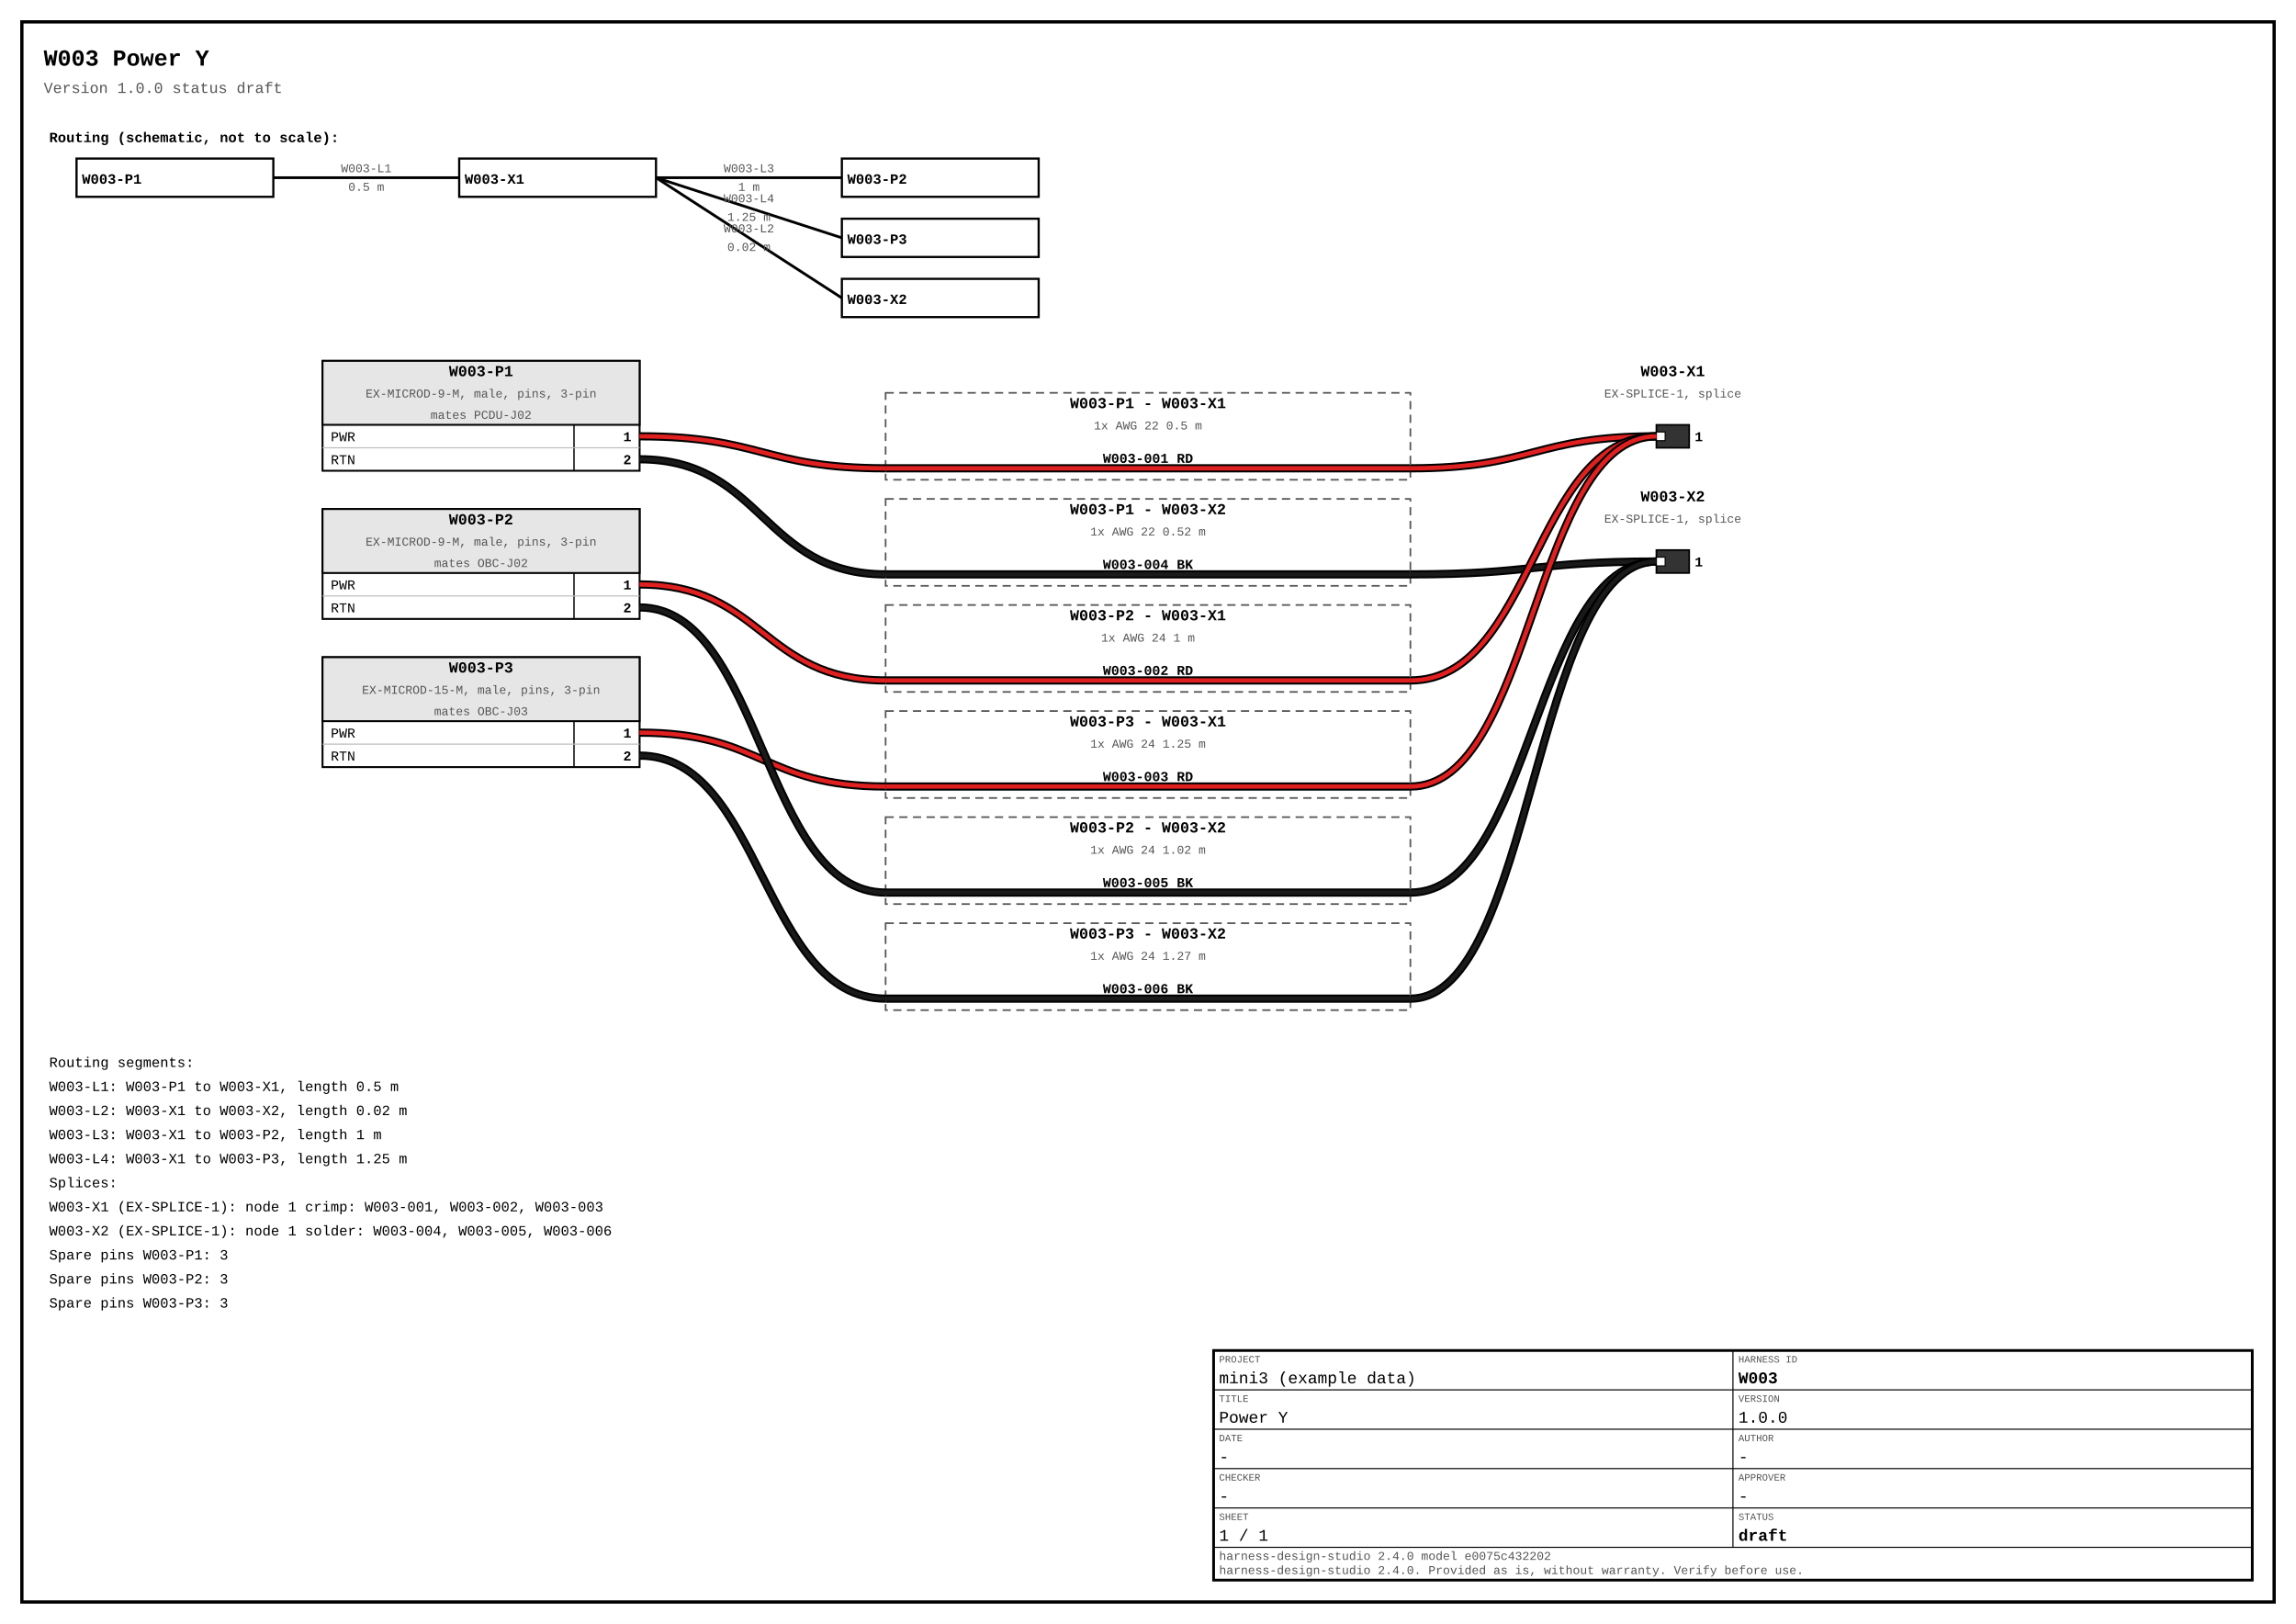
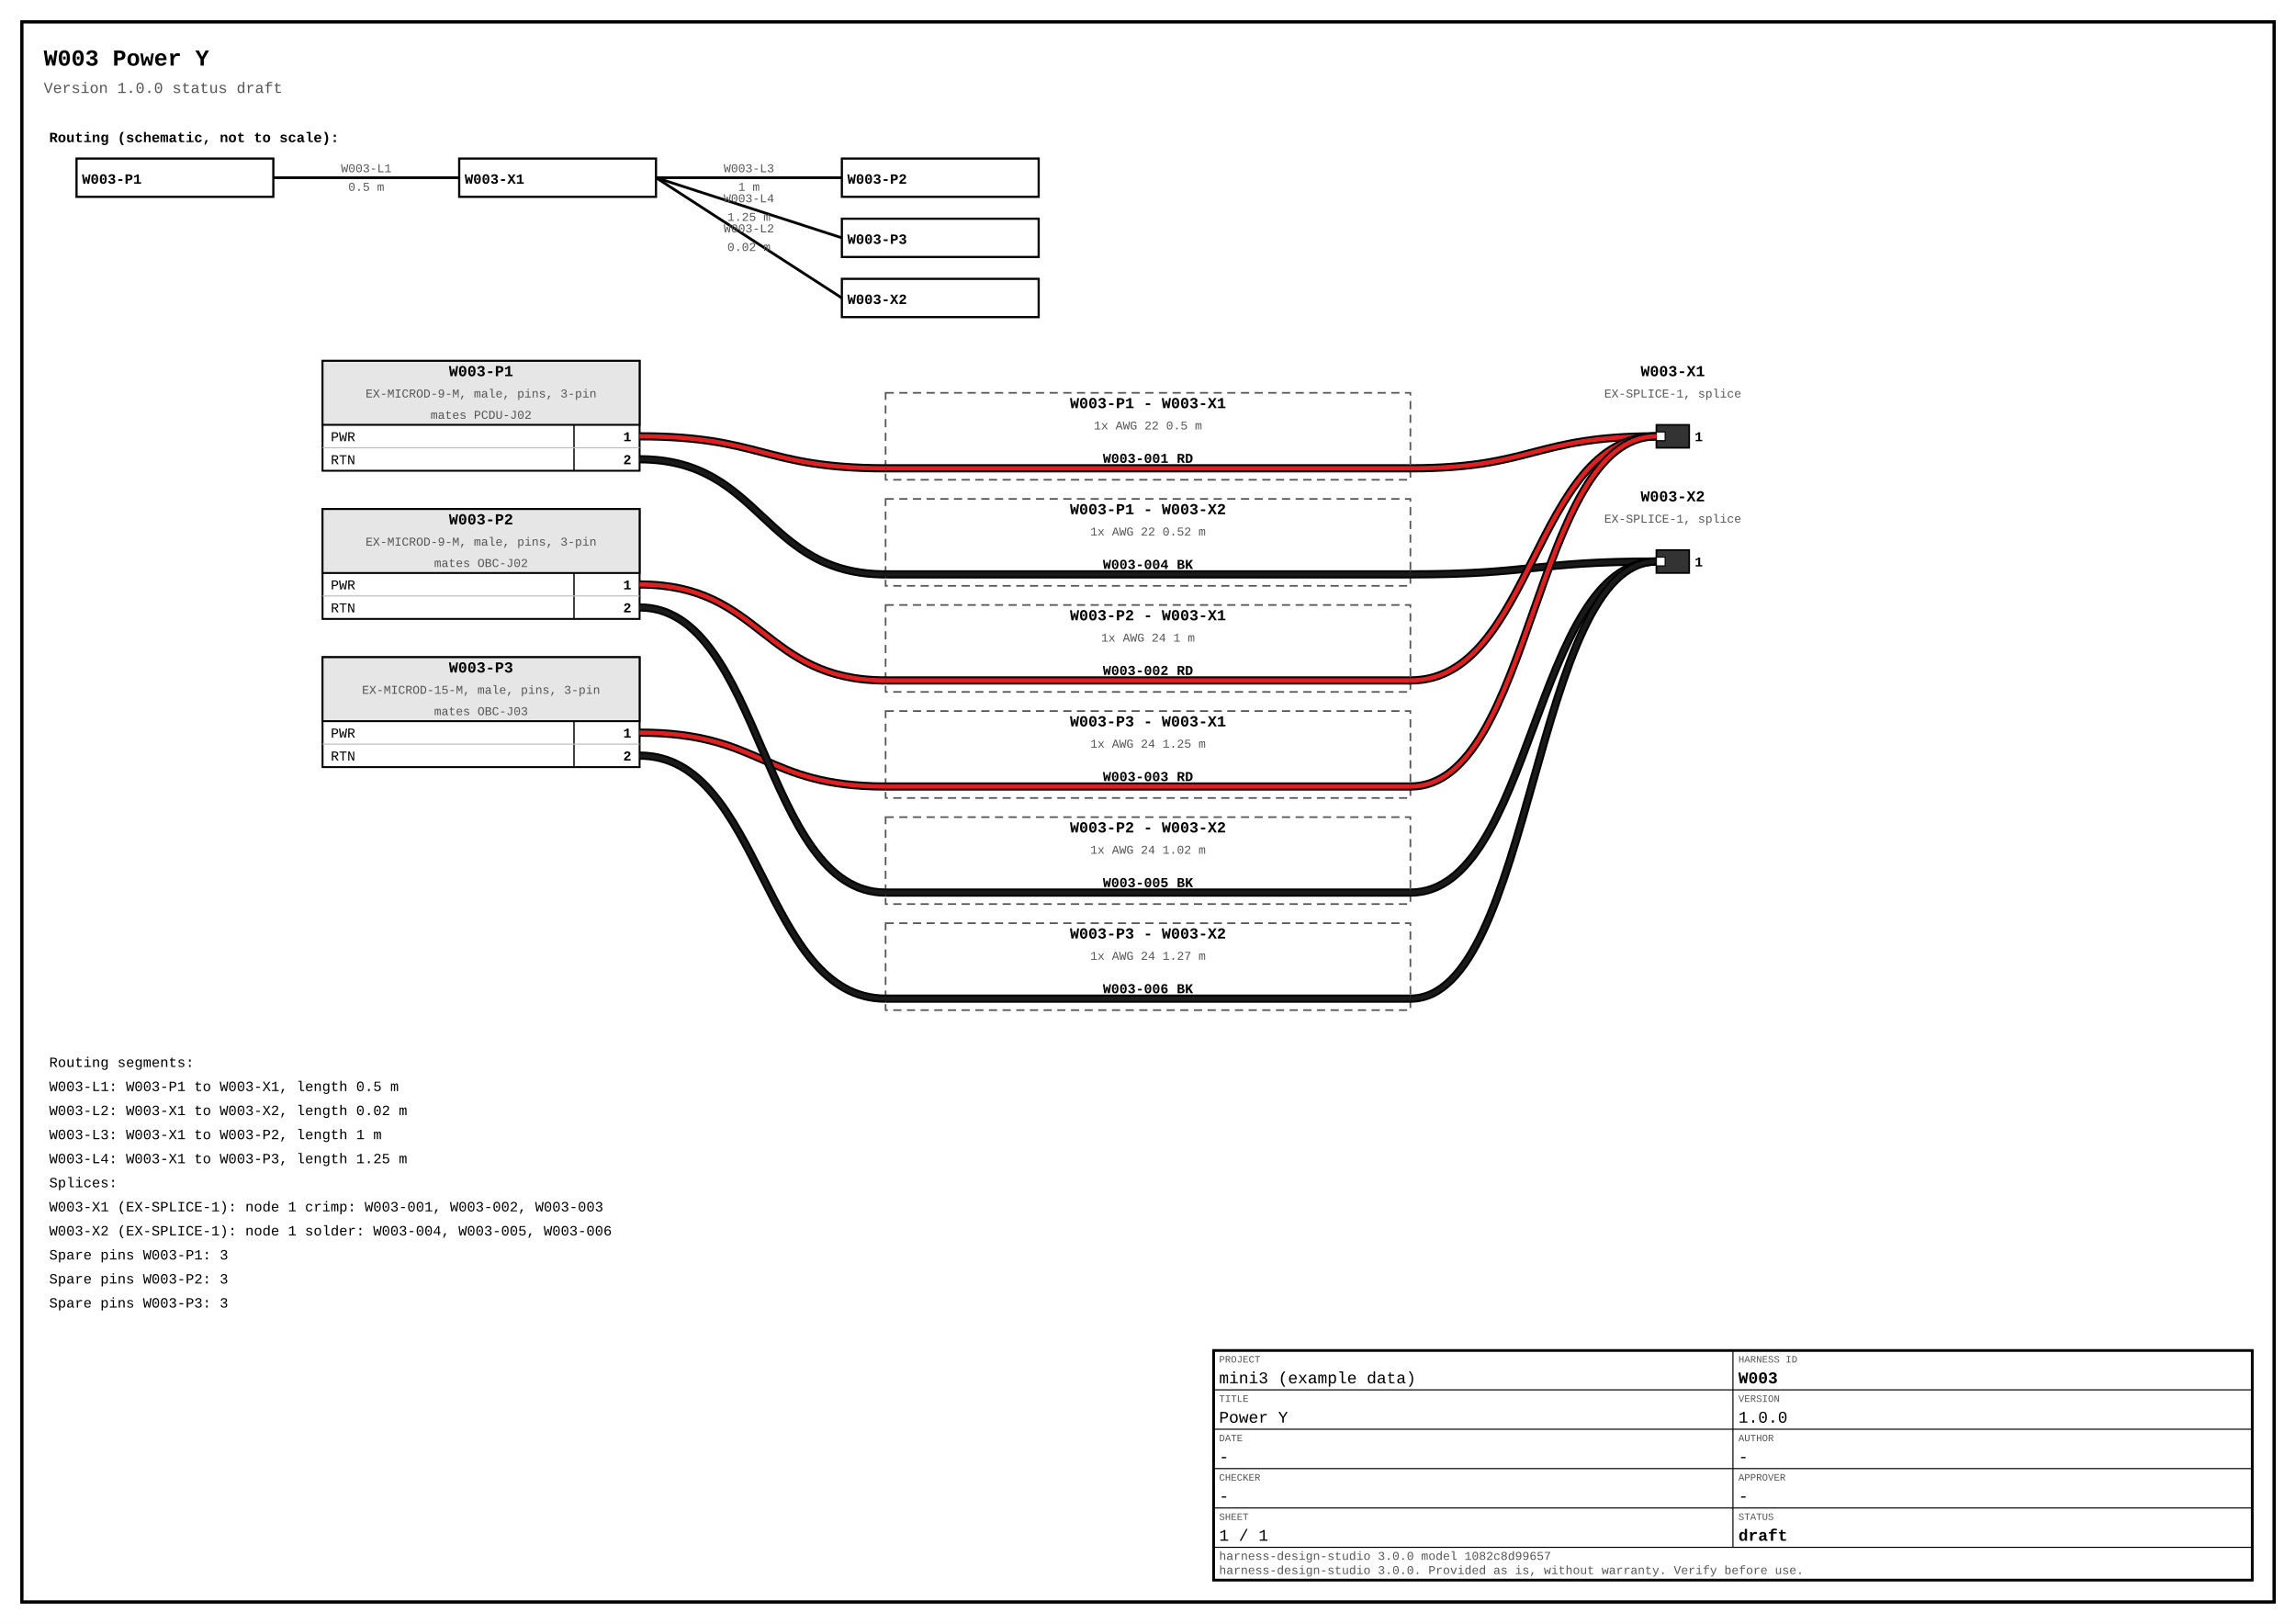
<svg xmlns="http://www.w3.org/2000/svg" width="420mm" height="297mm" viewBox="0 0 420 297" font-family="Courier New, Courier, monospace">
  <rect x="0" y="0" width="420" height="297" fill="#ffffff" />
  <rect x="4" y="4" width="412" height="289" fill="none" stroke="#000000" stroke-width="0.6" />
  <text x="8" y="12" font-size="4.2" font-weight="bold" text-anchor="start" fill="#000000">W003  Power Y</text>
  <text x="8" y="17" font-size="2.8" text-anchor="start" fill="#555555">Version 1.0.0  status draft</text>
  <text x="9" y="26" font-size="2.6" font-weight="bold" text-anchor="start" fill="#000000">Routing (schematic, not to scale):</text>
  <line x1="50" y1="32.5" x2="84" y2="32.5" stroke="#000000" stroke-width="0.5" />
  <text x="67" y="31.5" font-size="2.2" text-anchor="middle" fill="#555555">W003-L1</text>
  <text x="67" y="34.9" font-size="2.2" text-anchor="middle" fill="#555555">0.5 m</text>
  <line x1="120" y1="32.5" x2="154" y2="54.5" stroke="#000000" stroke-width="0.5" />
  <text x="137" y="42.5" font-size="2.2" text-anchor="middle" fill="#555555">W003-L2</text>
  <text x="137" y="45.9" font-size="2.2" text-anchor="middle" fill="#555555">0.02 m</text>
  <line x1="120" y1="32.5" x2="154" y2="32.5" stroke="#000000" stroke-width="0.5" />
  <text x="137" y="31.5" font-size="2.2" text-anchor="middle" fill="#555555">W003-L3</text>
  <text x="137" y="34.9" font-size="2.2" text-anchor="middle" fill="#555555">1 m</text>
  <line x1="120" y1="32.5" x2="154" y2="43.5" stroke="#000000" stroke-width="0.5" />
  <text x="137" y="37" font-size="2.2" text-anchor="middle" fill="#555555">W003-L4</text>
  <text x="137" y="40.4" font-size="2.2" text-anchor="middle" fill="#555555">1.25 m</text>
  <rect x="14" y="29" width="36" height="7" fill="#ffffff" stroke="#000000" stroke-width="0.4" />
  <text x="15" y="33.6" font-size="2.6" font-weight="bold" text-anchor="start" fill="#000000">W003-P1</text>
  <rect x="84" y="29" width="36" height="7" fill="#ffffff" stroke="#000000" stroke-width="0.4" />
  <text x="85" y="33.6" font-size="2.6" font-weight="bold" text-anchor="start" fill="#000000">W003-X1</text>
  <rect x="154" y="29" width="36" height="7" fill="#ffffff" stroke="#000000" stroke-width="0.4" />
  <text x="155" y="33.6" font-size="2.6" font-weight="bold" text-anchor="start" fill="#000000">W003-P2</text>
  <rect x="154" y="40" width="36" height="7" fill="#ffffff" stroke="#000000" stroke-width="0.4" />
  <text x="155" y="44.6" font-size="2.6" font-weight="bold" text-anchor="start" fill="#000000">W003-P3</text>
  <rect x="154" y="51" width="36" height="7" fill="#ffffff" stroke="#000000" stroke-width="0.4" />
  <text x="155" y="55.6" font-size="2.6" font-weight="bold" text-anchor="start" fill="#000000">W003-X2</text>
  <rect x="59" y="66" width="58" height="20.1" fill="#ffffff" stroke="#000000" stroke-width="0.35" />
  <rect x="59" y="66" width="58" height="11.7" fill="#e6e6e6" stroke="#000000" stroke-width="0.35" />
  <text x="88" y="68.8" font-size="2.8" font-weight="bold" text-anchor="middle" fill="#000000">W003-P1</text>
  <text x="88" y="72.7" font-size="2.2" text-anchor="middle" fill="#555555">EX-MICROD-9-M, male, pins, 3-pin</text>
  <text x="88" y="76.6" font-size="2.2" text-anchor="middle" fill="#555555">mates PCDU-J02</text>
  <line x1="105" y1="77.7" x2="105" y2="86.1" stroke="#000000" stroke-width="0.25" />
  <line x1="59" y1="81.9" x2="117" y2="81.9" stroke="#bbbbbb" stroke-width="0.2" />
  <text x="60.5" y="80.7" font-size="2.5" text-anchor="start" fill="#000000" data-ref="sig/W003-P1/1">PWR</text>
  <text x="115.5" y="80.7" font-size="2.5" font-weight="bold" text-anchor="end" fill="#000000" data-ref="pin/W003-P1/1">1</text>
  <text x="60.5" y="84.9" font-size="2.5" text-anchor="start" fill="#000000" data-ref="sig/W003-P1/2">RTN</text>
  <text x="115.5" y="84.9" font-size="2.5" font-weight="bold" text-anchor="end" fill="#000000" data-ref="pin/W003-P1/2">2</text>
  <text x="306" y="68.8" font-size="2.8" font-weight="bold" text-anchor="middle" fill="#000000" data-ref="splice/W003-X1">W003-X1</text>
  <text x="306" y="72.7" font-size="2.2" text-anchor="middle" fill="#555555">EX-SPLICE-1, splice</text>
  <rect x="303" y="77.7" width="6" height="4.2" fill="#333333" stroke="#000000" stroke-width="0.3" />
  <rect x="303" y="79" width="1.6" height="1.6" fill="#ffffff" stroke="#000000" stroke-width="0.2" />
  <text x="310" y="80.7" font-size="2.5" font-weight="bold" text-anchor="start" fill="#000000" data-ref="pin/W003-X1/1">1</text>
  <text x="306" y="91.7" font-size="2.8" font-weight="bold" text-anchor="middle" fill="#000000" data-ref="splice/W003-X2">W003-X2</text>
  <text x="306" y="95.6" font-size="2.2" text-anchor="middle" fill="#555555">EX-SPLICE-1, splice</text>
  <rect x="303" y="100.6" width="6" height="4.2" fill="#333333" stroke="#000000" stroke-width="0.3" />
  <rect x="303" y="101.9" width="1.6" height="1.6" fill="#ffffff" stroke="#000000" stroke-width="0.2" />
  <text x="310" y="103.6" font-size="2.5" font-weight="bold" text-anchor="start" fill="#000000" data-ref="pin/W003-X2/1">1</text>
  <rect x="59" y="93.1" width="58" height="20.1" fill="#ffffff" stroke="#000000" stroke-width="0.35" />
  <rect x="59" y="93.1" width="58" height="11.7" fill="#e6e6e6" stroke="#000000" stroke-width="0.35" />
  <text x="88" y="95.9" font-size="2.8" font-weight="bold" text-anchor="middle" fill="#000000">W003-P2</text>
  <text x="88" y="99.8" font-size="2.2" text-anchor="middle" fill="#555555">EX-MICROD-9-M, male, pins, 3-pin</text>
  <text x="88" y="103.7" font-size="2.2" text-anchor="middle" fill="#555555">mates OBC-J02</text>
  <line x1="105" y1="104.8" x2="105" y2="113.2" stroke="#000000" stroke-width="0.25" />
  <line x1="59" y1="109" x2="117" y2="109" stroke="#bbbbbb" stroke-width="0.2" />
  <text x="60.5" y="107.8" font-size="2.5" text-anchor="start" fill="#000000" data-ref="sig/W003-P2/1">PWR</text>
  <text x="115.5" y="107.8" font-size="2.5" font-weight="bold" text-anchor="end" fill="#000000" data-ref="pin/W003-P2/1">1</text>
  <text x="60.5" y="112" font-size="2.5" text-anchor="start" fill="#000000" data-ref="sig/W003-P2/2">RTN</text>
  <text x="115.5" y="112" font-size="2.5" font-weight="bold" text-anchor="end" fill="#000000" data-ref="pin/W003-P2/2">2</text>
  <rect x="59" y="120.2" width="58" height="20.1" fill="#ffffff" stroke="#000000" stroke-width="0.35" />
  <rect x="59" y="120.2" width="58" height="11.7" fill="#e6e6e6" stroke="#000000" stroke-width="0.35" />
  <text x="88" y="123" font-size="2.8" font-weight="bold" text-anchor="middle" fill="#000000">W003-P3</text>
  <text x="88" y="126.9" font-size="2.2" text-anchor="middle" fill="#555555">EX-MICROD-15-M, male, pins, 3-pin</text>
  <text x="88" y="130.8" font-size="2.2" text-anchor="middle" fill="#555555">mates OBC-J03</text>
  <line x1="105" y1="131.9" x2="105" y2="140.3" stroke="#000000" stroke-width="0.25" />
  <line x1="59" y1="136.1" x2="117" y2="136.1" stroke="#bbbbbb" stroke-width="0.2" />
  <text x="60.5" y="134.9" font-size="2.5" text-anchor="start" fill="#000000" data-ref="sig/W003-P3/1">PWR</text>
  <text x="115.5" y="134.9" font-size="2.5" font-weight="bold" text-anchor="end" fill="#000000" data-ref="pin/W003-P3/1">1</text>
  <text x="60.5" y="139.1" font-size="2.5" text-anchor="start" fill="#000000" data-ref="sig/W003-P3/2">RTN</text>
  <text x="115.5" y="139.1" font-size="2.5" font-weight="bold" text-anchor="end" fill="#000000" data-ref="pin/W003-P3/2">2</text>
  <rect x="162" y="71.85" width="96" height="15.9" fill="none" stroke="#555555" stroke-width="0.3" stroke-dasharray="1.5 1" />
  <text x="210" y="74.65" font-size="2.8" font-weight="bold" text-anchor="middle" fill="#000000">W003-P1 - W003-X1</text>
  <text x="210" y="78.55" font-size="2.2" text-anchor="middle" fill="#555555">1x  AWG 22  0.5 m</text>
  <path d="M 117 79.8 C 139.5 79.8 139.5 85.65 162 85.65" fill="none" stroke="#000000" stroke-width="1.5" />
  <line x1="162" y1="85.65" x2="258" y2="85.65" stroke="#000000" stroke-width="1.5" />
  <path d="M 258 85.65 C 280.5 85.65 280.5 79.8 303 79.8" fill="none" stroke="#000000" stroke-width="1.5" />
  <path d="M 117 79.8 C 139.5 79.8 139.5 85.65 162 85.65" fill="none" stroke="#e02020" stroke-width="0.8" />
  <line x1="162" y1="85.65" x2="258" y2="85.65" stroke="#e02020" stroke-width="0.8" />
  <path d="M 258 85.65 C 280.5 85.65 280.5 79.8 303 79.8" fill="none" stroke="#e02020" stroke-width="0.8" />
  <text x="210" y="84.65" font-size="2.5" font-weight="bold" text-anchor="middle" fill="#000000">W003-001  RD</text>
  <rect x="162" y="91.25" width="96" height="15.9" fill="none" stroke="#555555" stroke-width="0.3" stroke-dasharray="1.5 1" />
  <text x="210" y="94.05" font-size="2.8" font-weight="bold" text-anchor="middle" fill="#000000">W003-P1 - W003-X2</text>
  <text x="210" y="97.95" font-size="2.2" text-anchor="middle" fill="#555555">1x  AWG 22  0.52 m</text>
  <path d="M 117 84 C 139.5 84 139.5 105.05 162 105.05" fill="none" stroke="#000000" stroke-width="1.5" />
  <line x1="162" y1="105.05" x2="258" y2="105.05" stroke="#000000" stroke-width="1.5" />
  <path d="M 258 105.05 C 280.5 105.05 280.5 102.7 303 102.7" fill="none" stroke="#000000" stroke-width="1.5" />
  <path d="M 117 84 C 139.5 84 139.5 105.05 162 105.05" fill="none" stroke="#1a1a1a" stroke-width="0.8" />
  <line x1="162" y1="105.05" x2="258" y2="105.05" stroke="#1a1a1a" stroke-width="0.8" />
  <path d="M 258 105.05 C 280.5 105.05 280.5 102.7 303 102.7" fill="none" stroke="#1a1a1a" stroke-width="0.8" />
  <text x="210" y="104.05" font-size="2.5" font-weight="bold" text-anchor="middle" fill="#000000">W003-004  BK</text>
  <rect x="162" y="110.65" width="96" height="15.9" fill="none" stroke="#555555" stroke-width="0.3" stroke-dasharray="1.5 1" />
  <text x="210" y="113.45" font-size="2.8" font-weight="bold" text-anchor="middle" fill="#000000">W003-P2 - W003-X1</text>
  <text x="210" y="117.35" font-size="2.2" text-anchor="middle" fill="#555555">1x  AWG 24  1 m</text>
  <path d="M 117 106.9 C 139.5 106.9 139.5 124.45 162 124.45" fill="none" stroke="#000000" stroke-width="1.5" />
  <line x1="162" y1="124.45" x2="258" y2="124.45" stroke="#000000" stroke-width="1.5" />
  <path d="M 258 124.45 C 280.5 124.45 280.5 79.8 303 79.8" fill="none" stroke="#000000" stroke-width="1.5" />
  <path d="M 117 106.9 C 139.5 106.9 139.5 124.45 162 124.45" fill="none" stroke="#e02020" stroke-width="0.8" />
  <line x1="162" y1="124.45" x2="258" y2="124.45" stroke="#e02020" stroke-width="0.8" />
  <path d="M 258 124.45 C 280.5 124.45 280.5 79.8 303 79.8" fill="none" stroke="#e02020" stroke-width="0.8" />
  <text x="210" y="123.45" font-size="2.5" font-weight="bold" text-anchor="middle" fill="#000000">W003-002  RD</text>
  <rect x="162" y="130.05" width="96" height="15.9" fill="none" stroke="#555555" stroke-width="0.3" stroke-dasharray="1.5 1" />
  <text x="210" y="132.85" font-size="2.8" font-weight="bold" text-anchor="middle" fill="#000000">W003-P3 - W003-X1</text>
  <text x="210" y="136.75" font-size="2.2" text-anchor="middle" fill="#555555">1x  AWG 24  1.25 m</text>
  <path d="M 117 134 C 139.5 134 139.5 143.85 162 143.85" fill="none" stroke="#000000" stroke-width="1.5" />
  <line x1="162" y1="143.85" x2="258" y2="143.85" stroke="#000000" stroke-width="1.5" />
  <path d="M 258 143.85 C 280.5 143.85 280.5 79.8 303 79.8" fill="none" stroke="#000000" stroke-width="1.5" />
  <path d="M 117 134 C 139.5 134 139.5 143.85 162 143.85" fill="none" stroke="#e02020" stroke-width="0.8" />
  <line x1="162" y1="143.85" x2="258" y2="143.85" stroke="#e02020" stroke-width="0.8" />
  <path d="M 258 143.85 C 280.5 143.85 280.5 79.8 303 79.8" fill="none" stroke="#e02020" stroke-width="0.8" />
  <text x="210" y="142.85" font-size="2.5" font-weight="bold" text-anchor="middle" fill="#000000">W003-003  RD</text>
  <rect x="162" y="149.45" width="96" height="15.9" fill="none" stroke="#555555" stroke-width="0.3" stroke-dasharray="1.5 1" />
  <text x="210" y="152.25" font-size="2.8" font-weight="bold" text-anchor="middle" fill="#000000">W003-P2 - W003-X2</text>
  <text x="210" y="156.15" font-size="2.2" text-anchor="middle" fill="#555555">1x  AWG 24  1.02 m</text>
  <path d="M 117 111.1 C 139.5 111.1 139.5 163.25 162 163.25" fill="none" stroke="#000000" stroke-width="1.5" />
  <line x1="162" y1="163.25" x2="258" y2="163.25" stroke="#000000" stroke-width="1.5" />
  <path d="M 258 163.25 C 280.5 163.25 280.5 102.7 303 102.7" fill="none" stroke="#000000" stroke-width="1.5" />
  <path d="M 117 111.1 C 139.5 111.1 139.5 163.25 162 163.25" fill="none" stroke="#1a1a1a" stroke-width="0.8" />
  <line x1="162" y1="163.25" x2="258" y2="163.25" stroke="#1a1a1a" stroke-width="0.8" />
  <path d="M 258 163.25 C 280.5 163.25 280.5 102.7 303 102.7" fill="none" stroke="#1a1a1a" stroke-width="0.8" />
  <text x="210" y="162.25" font-size="2.5" font-weight="bold" text-anchor="middle" fill="#000000">W003-005  BK</text>
  <rect x="162" y="168.85" width="96" height="15.9" fill="none" stroke="#555555" stroke-width="0.3" stroke-dasharray="1.5 1" />
  <text x="210" y="171.65" font-size="2.8" font-weight="bold" text-anchor="middle" fill="#000000">W003-P3 - W003-X2</text>
  <text x="210" y="175.55" font-size="2.2" text-anchor="middle" fill="#555555">1x  AWG 24  1.27 m</text>
  <path d="M 117 138.2 C 139.5 138.2 139.5 182.65 162 182.65" fill="none" stroke="#000000" stroke-width="1.5" />
  <line x1="162" y1="182.65" x2="258" y2="182.65" stroke="#000000" stroke-width="1.5" />
  <path d="M 258 182.65 C 280.5 182.65 280.5 102.7 303 102.7" fill="none" stroke="#000000" stroke-width="1.5" />
  <path d="M 117 138.2 C 139.5 138.2 139.5 182.65 162 182.65" fill="none" stroke="#1a1a1a" stroke-width="0.8" />
  <line x1="162" y1="182.65" x2="258" y2="182.65" stroke="#1a1a1a" stroke-width="0.8" />
  <path d="M 258 182.65 C 280.5 182.65 280.5 102.7 303 102.7" fill="none" stroke="#1a1a1a" stroke-width="0.8" />
  <text x="210" y="181.65" font-size="2.5" font-weight="bold" text-anchor="middle" fill="#000000">W003-006  BK</text>
  <text x="9" y="195.15" font-size="2.6" text-anchor="start" fill="#000000">Routing segments:</text>
  <text x="9" y="199.55" font-size="2.6" text-anchor="start" fill="#000000">  W003-L1: W003-P1 to W003-X1, length 0.5 m</text>
  <text x="9" y="203.95" font-size="2.6" text-anchor="start" fill="#000000">  W003-L2: W003-X1 to W003-X2, length 0.02 m</text>
  <text x="9" y="208.35" font-size="2.6" text-anchor="start" fill="#000000">  W003-L3: W003-X1 to W003-P2, length 1 m</text>
  <text x="9" y="212.75" font-size="2.6" text-anchor="start" fill="#000000">  W003-L4: W003-X1 to W003-P3, length 1.25 m</text>
  <text x="9" y="217.15" font-size="2.6" text-anchor="start" fill="#000000">Splices:</text>
  <text x="9" y="221.55" font-size="2.6" text-anchor="start" fill="#000000">  W003-X1 (EX-SPLICE-1): node 1 crimp: W003-001, W003-002, W003-003</text>
  <text x="9" y="225.95" font-size="2.6" text-anchor="start" fill="#000000">  W003-X2 (EX-SPLICE-1): node 1 solder: W003-004, W003-005, W003-006</text>
  <text x="9" y="230.35" font-size="2.6" text-anchor="start" fill="#000000">Spare pins W003-P1: 3</text>
  <text x="9" y="234.75" font-size="2.6" text-anchor="start" fill="#000000">Spare pins W003-P2: 3</text>
  <text x="9" y="239.15" font-size="2.6" text-anchor="start" fill="#000000">Spare pins W003-P3: 3</text>
  <rect x="222" y="247" width="190" height="42" fill="none" stroke="#000000" stroke-width="0.5" />
  <line x1="222" y1="247" x2="317" y2="247" stroke="#000000" stroke-width="0.2" />
  <text x="223" y="249.2" font-size="1.8" text-anchor="start" fill="#555555">PROJECT</text>
  <text x="223" y="253" font-size="3" text-anchor="start" fill="#000000">mini3 (example data)</text>
  <line x1="317" y1="247" x2="412" y2="247" stroke="#000000" stroke-width="0.2" />
  <text x="318" y="249.2" font-size="1.8" text-anchor="start" fill="#555555">HARNESS ID</text>
  <text x="318" y="253" font-size="3" font-weight="bold" text-anchor="start" fill="#000000">W003</text>
  <line x1="222" y1="254.2" x2="317" y2="254.2" stroke="#000000" stroke-width="0.2" />
  <text x="223" y="256.4" font-size="1.8" text-anchor="start" fill="#555555">TITLE</text>
  <text x="223" y="260.2" font-size="3" text-anchor="start" fill="#000000">Power Y</text>
  <line x1="317" y1="254.2" x2="412" y2="254.2" stroke="#000000" stroke-width="0.2" />
  <text x="318" y="256.4" font-size="1.8" text-anchor="start" fill="#555555">VERSION</text>
  <text x="318" y="260.2" font-size="3" text-anchor="start" fill="#000000">1.0.0</text>
  <line x1="222" y1="261.4" x2="317" y2="261.4" stroke="#000000" stroke-width="0.2" />
  <text x="223" y="263.6" font-size="1.8" text-anchor="start" fill="#555555">DATE</text>
  <text x="223" y="267.4" font-size="3" text-anchor="start" fill="#000000">-</text>
  <line x1="317" y1="261.4" x2="412" y2="261.4" stroke="#000000" stroke-width="0.2" />
  <text x="318" y="263.6" font-size="1.8" text-anchor="start" fill="#555555">AUTHOR</text>
  <text x="318" y="267.4" font-size="3" text-anchor="start" fill="#000000">-</text>
  <line x1="222" y1="268.6" x2="317" y2="268.6" stroke="#000000" stroke-width="0.2" />
  <text x="223" y="270.8" font-size="1.8" text-anchor="start" fill="#555555">CHECKER</text>
  <text x="223" y="274.6" font-size="3" text-anchor="start" fill="#000000">-</text>
  <line x1="317" y1="268.6" x2="412" y2="268.6" stroke="#000000" stroke-width="0.2" />
  <text x="318" y="270.8" font-size="1.8" text-anchor="start" fill="#555555">APPROVER</text>
  <text x="318" y="274.6" font-size="3" text-anchor="start" fill="#000000">-</text>
  <line x1="222" y1="275.8" x2="317" y2="275.8" stroke="#000000" stroke-width="0.2" />
  <text x="223" y="278" font-size="1.8" text-anchor="start" fill="#555555">SHEET</text>
  <text x="223" y="281.8" font-size="3" text-anchor="start" fill="#000000">1 / 1</text>
  <line x1="317" y1="275.8" x2="412" y2="275.8" stroke="#000000" stroke-width="0.2" />
  <text x="318" y="278" font-size="1.8" text-anchor="start" fill="#555555">STATUS</text>
  <text x="318" y="281.8" font-size="3" font-weight="bold" text-anchor="start" fill="#000000">draft</text>
  <line x1="317" y1="247" x2="317" y2="283" stroke="#000000" stroke-width="0.2" />
  <line x1="222" y1="283" x2="412" y2="283" stroke="#000000" stroke-width="0.2" />
-   <text x="223" y="285.3" font-size="2.2" text-anchor="start" fill="#555555">harness-design-studio 2.4.0 model e0075c432202</text>
-   <text x="223" y="287.9" font-size="2.2" text-anchor="start" fill="#555555">harness-design-studio 2.4.0. Provided as is, without warranty. Verify before use.</text>
+   <text x="223" y="285.3" font-size="2.2" text-anchor="start" fill="#555555">harness-design-studio 3.0.0 model 1082c8d99657</text>
+   <text x="223" y="287.9" font-size="2.2" text-anchor="start" fill="#555555">harness-design-studio 3.0.0. Provided as is, without warranty. Verify before use.</text>
</svg>
